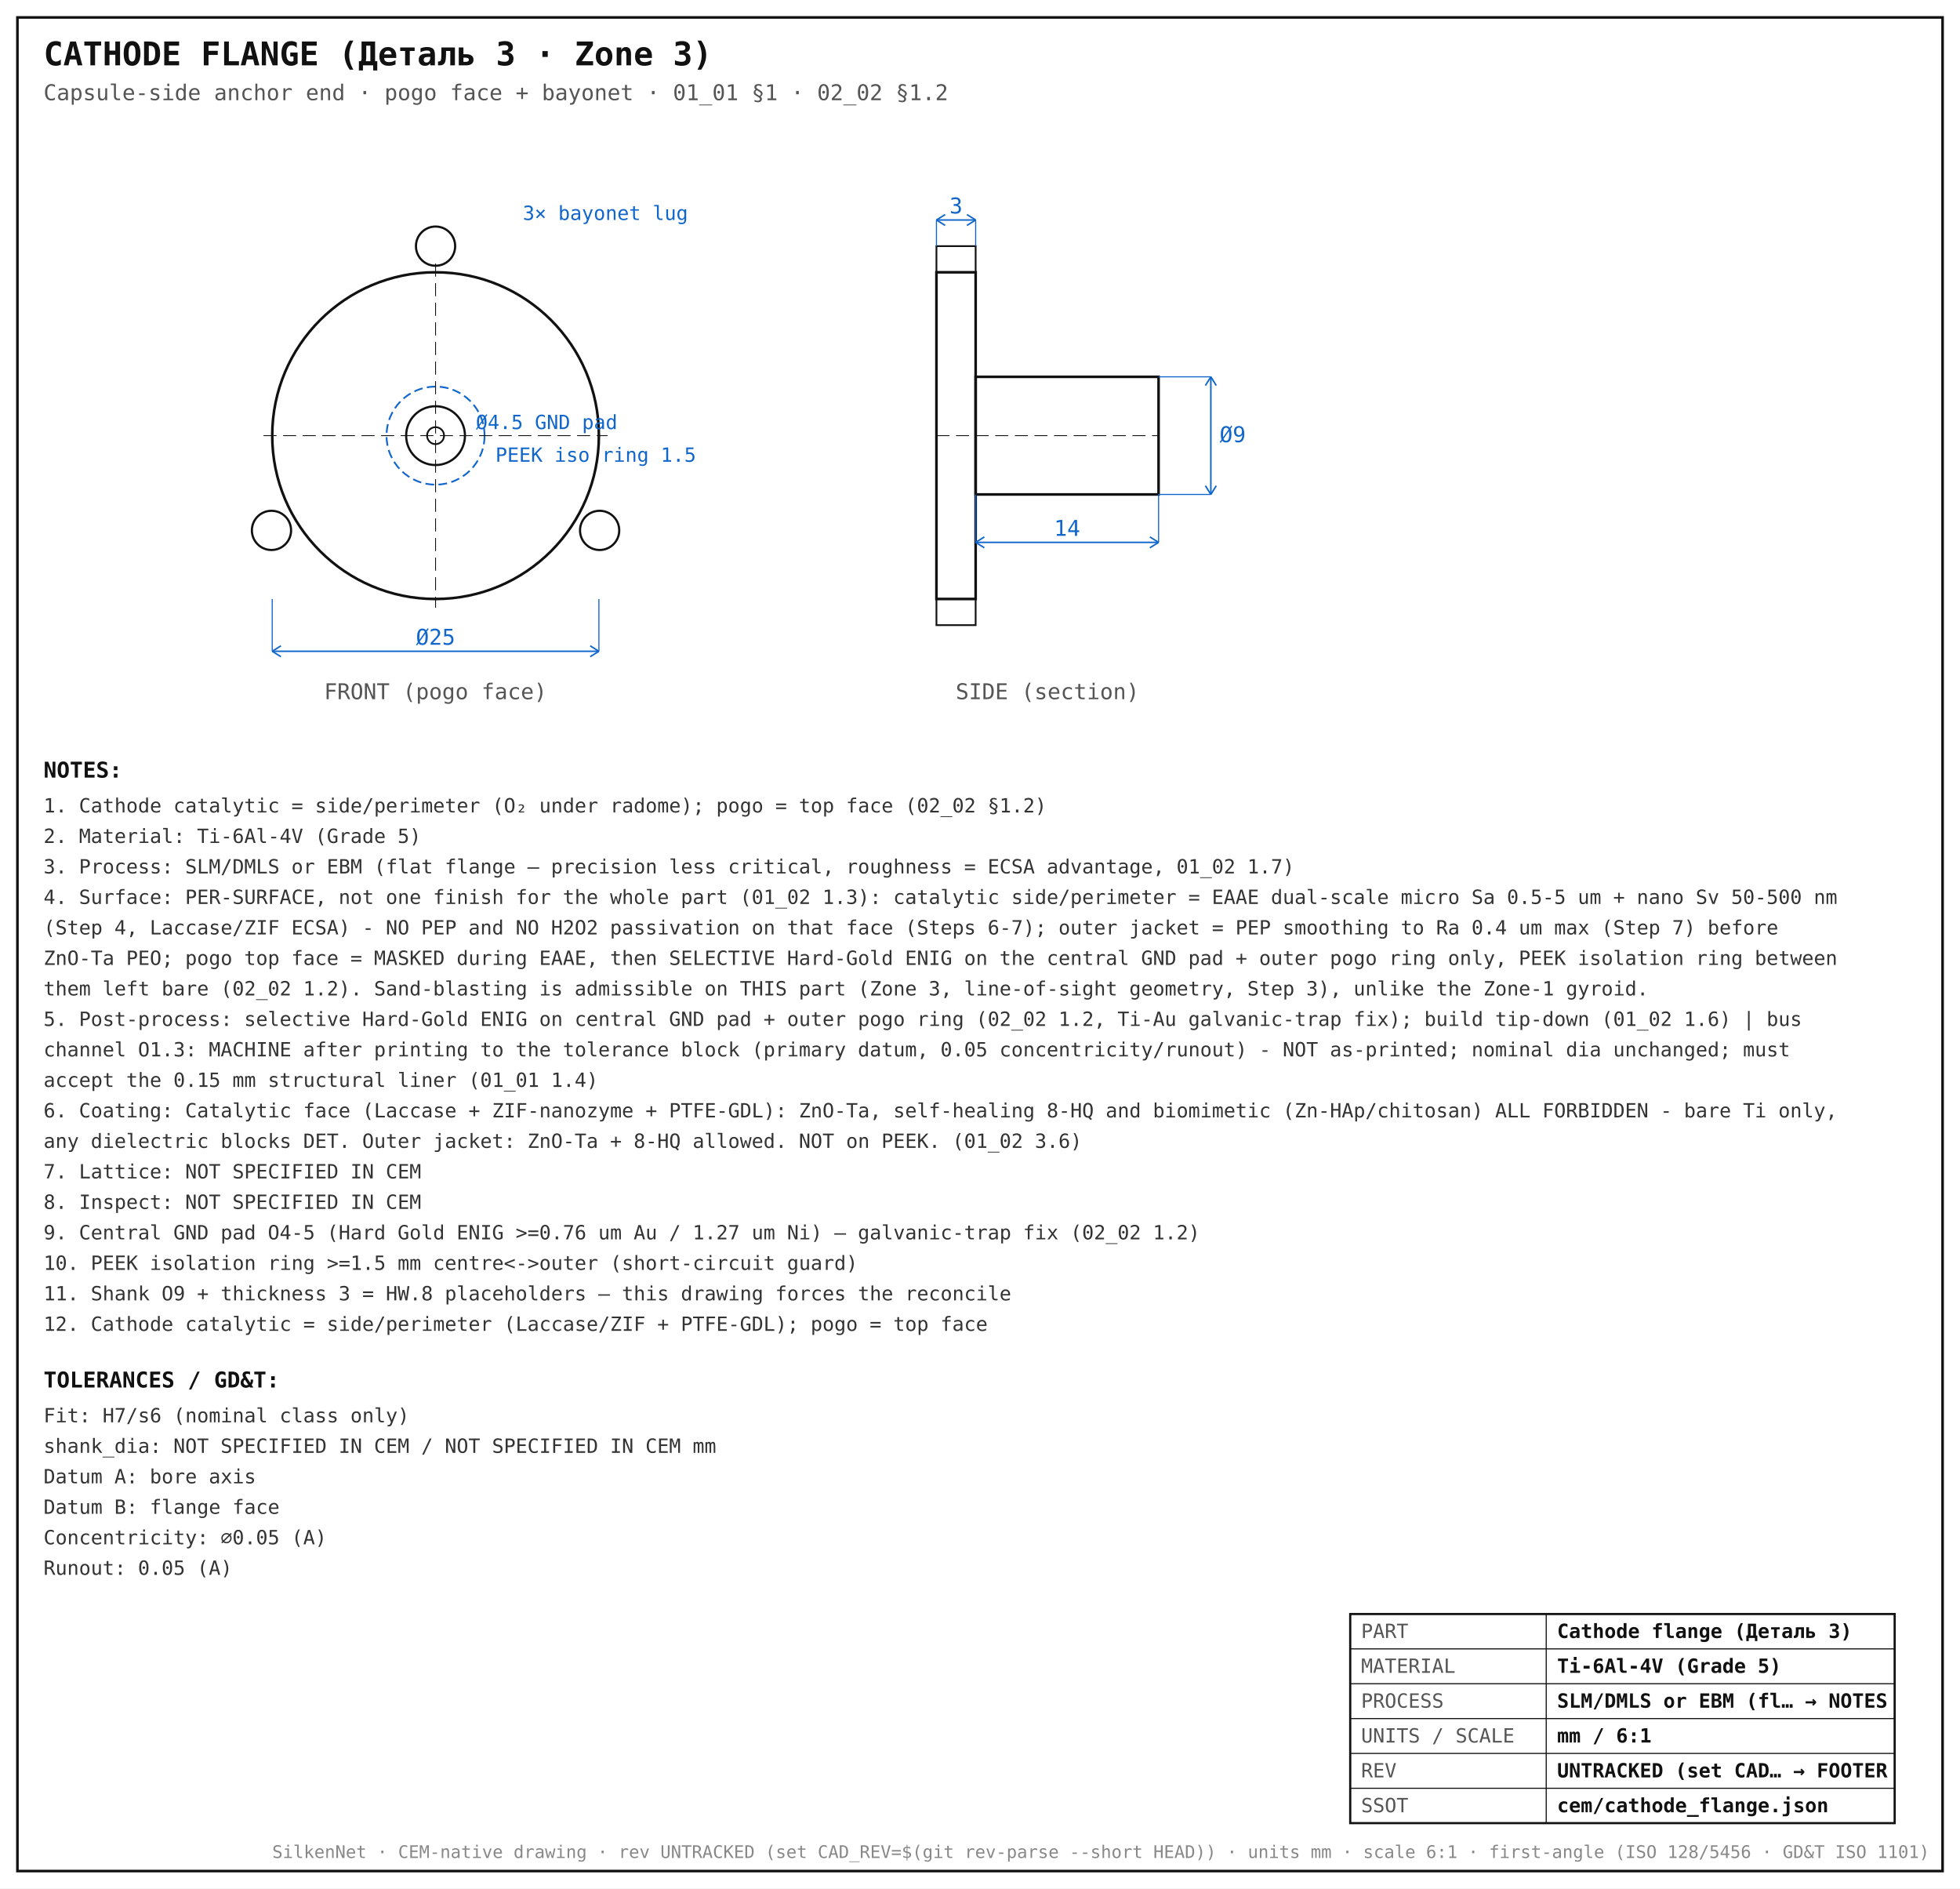
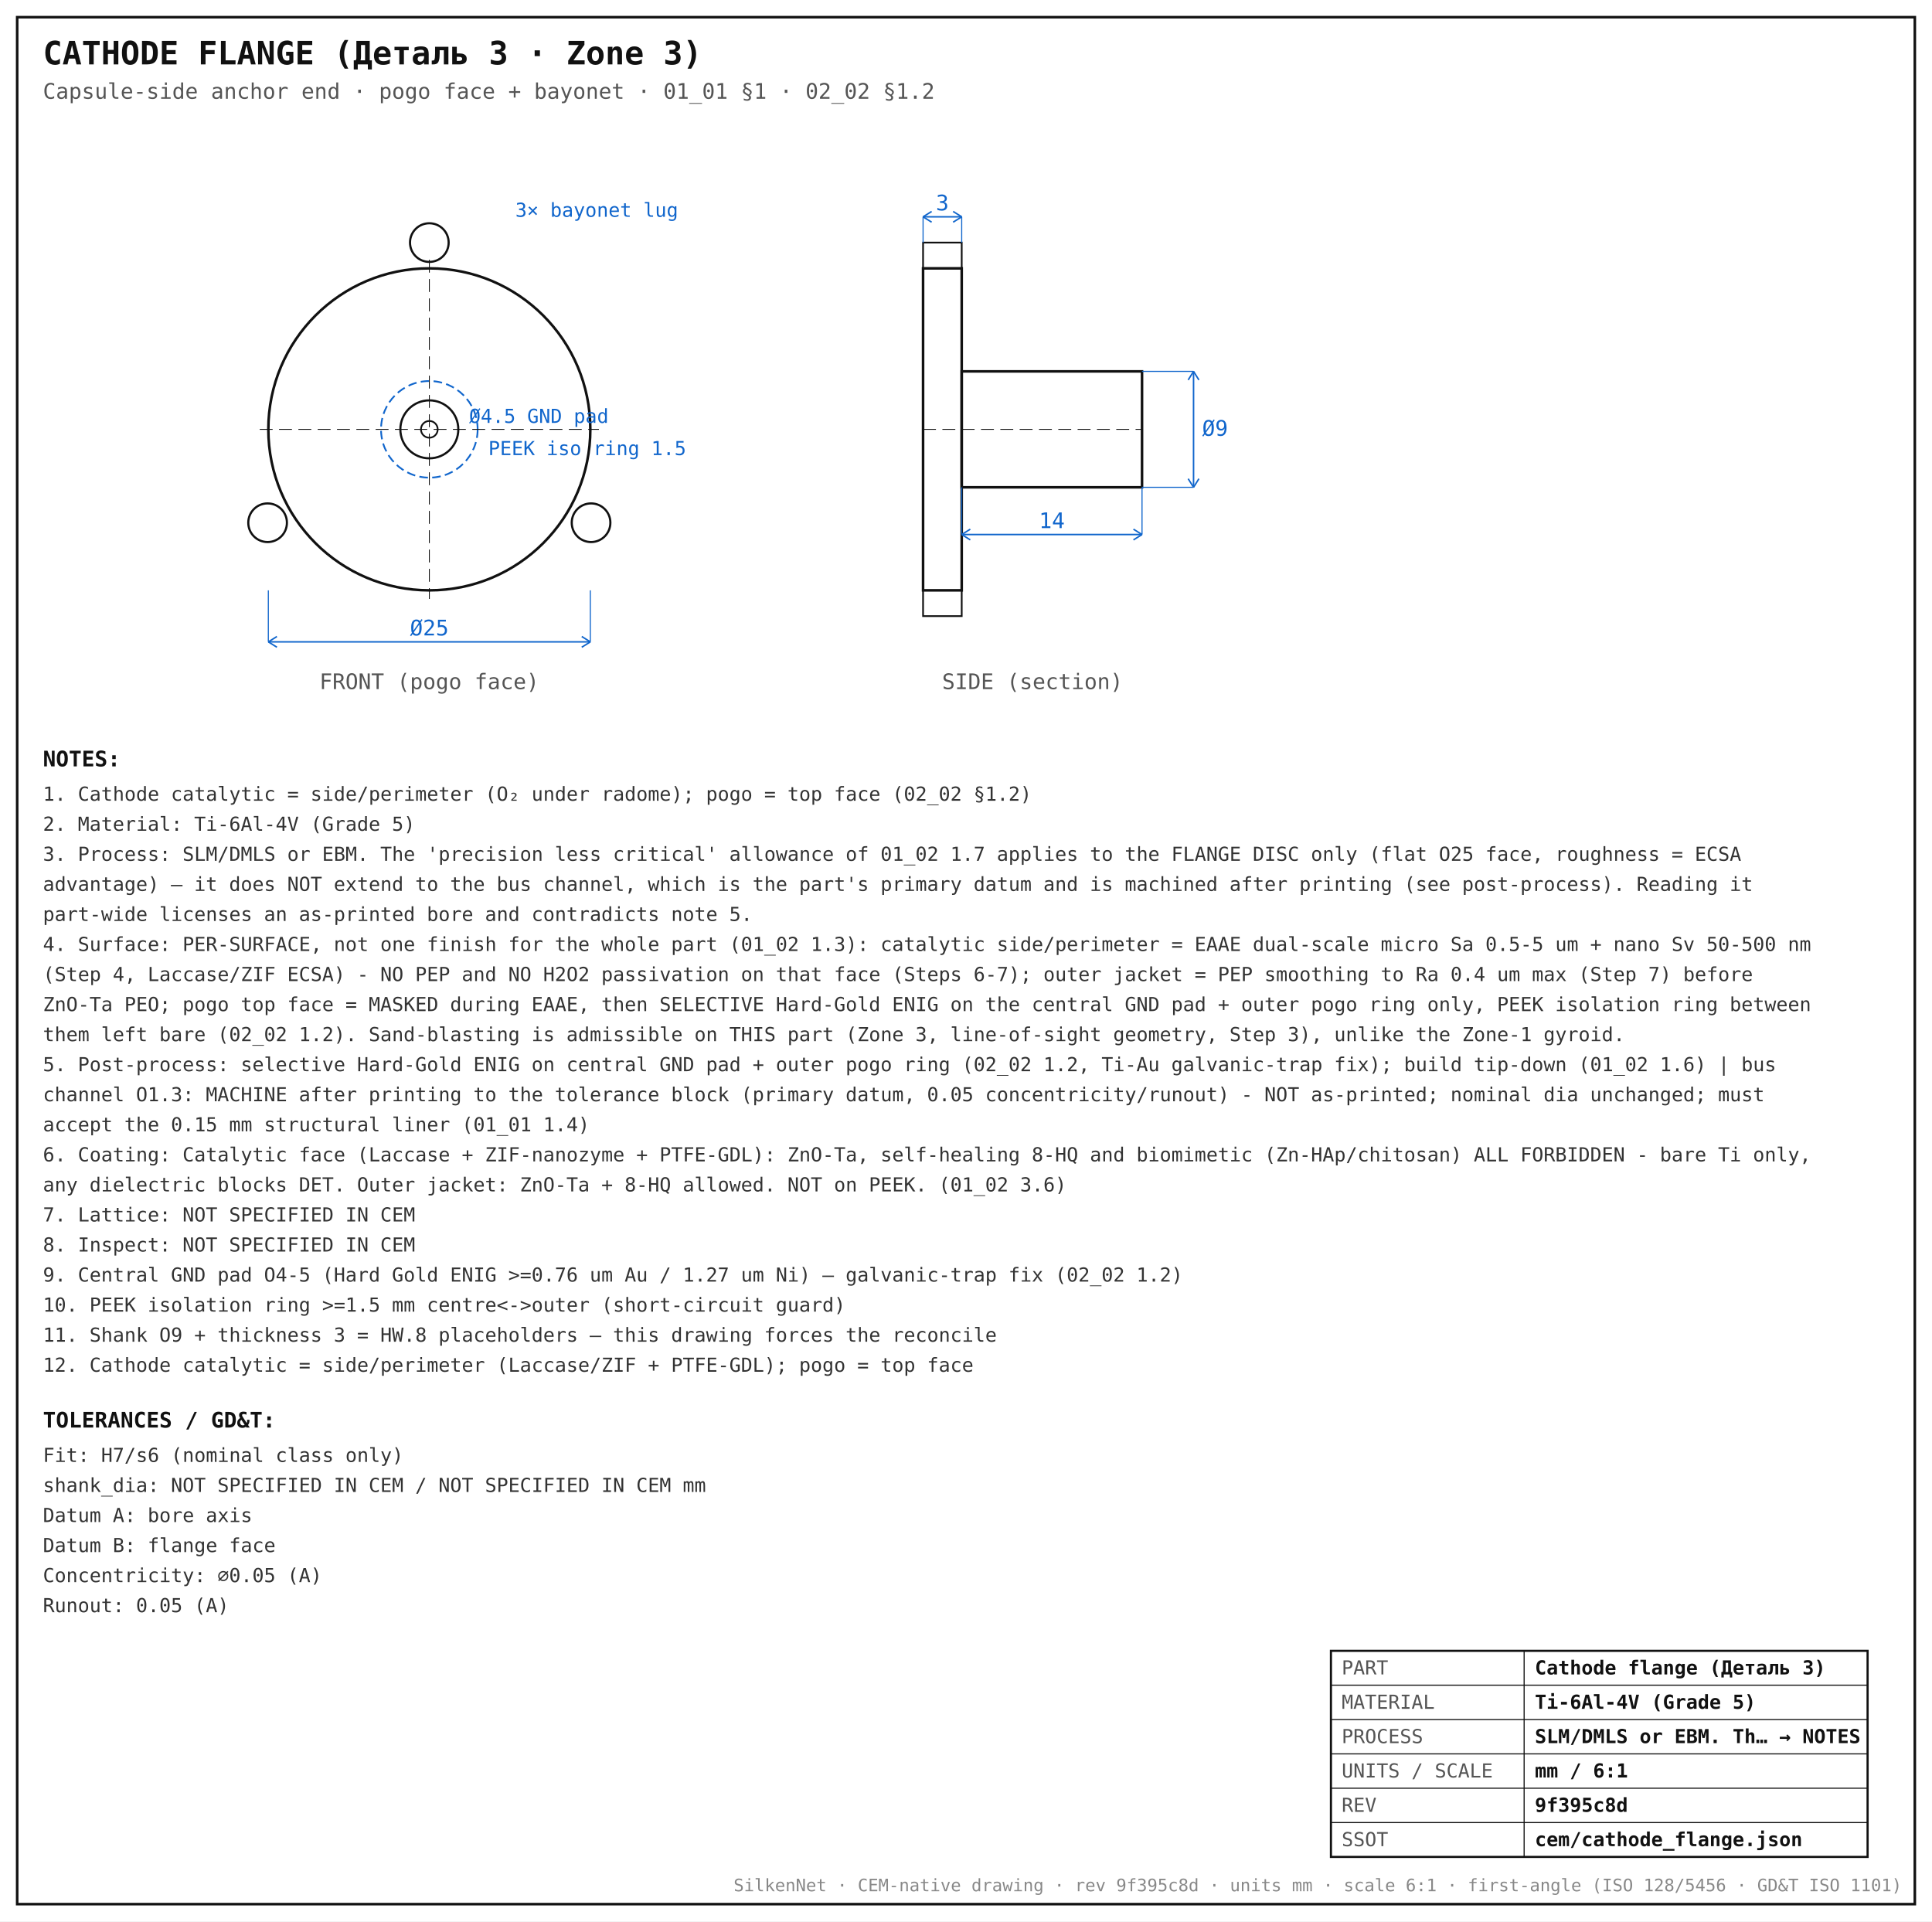
- <svg xmlns="http://www.w3.org/2000/svg" width="900" height="867" viewBox="0 0 900 867">
-   <rect x="0" y="0" width="900" height="867" fill="white" />
-   <rect x="8" y="8" width="884" height="851" fill="none" stroke="#111" stroke-width="1.2" />
+ <svg xmlns="http://www.w3.org/2000/svg" width="900" height="895" viewBox="0 0 900 895">
+   <rect x="0" y="0" width="900" height="895" fill="white" />
+   <rect x="8" y="8" width="884" height="879" fill="none" stroke="#111" stroke-width="1.2" />
  <text x="20" y="30" font-family="monospace" font-size="15" text-anchor="start" fill="#111" font-weight="bold">CATHODE FLANGE  (Деталь 3 · Zone 3)</text>
  <text x="20" y="46" font-family="monospace" font-size="10" text-anchor="start" fill="#555" font-weight="normal">Capsule-side anchor end · pogo face + bayonet · 01_01 §1 · 02_02 §1.2</text>
  <circle cx="200" cy="113" r="9" fill="none" stroke="#111" stroke-width="1" />
  <circle cx="275.34" cy="243.5" r="9" fill="none" stroke="#111" stroke-width="1" />
  <circle cx="124.66" cy="243.5" r="9" fill="none" stroke="#111" stroke-width="1" />
  <circle cx="200" cy="200" r="75" fill="none" stroke="#111" stroke-width="1.2" />
  <circle cx="200" cy="200" r="22.5" fill="none" stroke="#1166cc" stroke-width="0.8" stroke-dasharray="4 2" />
  <circle cx="200" cy="200" r="13.5" fill="none" stroke="#111" stroke-width="1" />
  <circle cx="200" cy="200" r="3.9" fill="none" stroke="#111" stroke-width="0.8" />
  <line x1="121" y1="200" x2="279" y2="200" stroke="#111" stroke-width="0.4" stroke-dasharray="6 3" />
  <line x1="200" y1="121" x2="200" y2="279" stroke="#111" stroke-width="0.4" stroke-dasharray="6 3" />
  <text x="200" y="321" font-family="monospace" font-size="10" text-anchor="middle" fill="#555" font-weight="normal">FRONT (pogo face)</text>
  <line x1="125" y1="275" x2="125" y2="299" stroke="#1166cc" stroke-width="0.5" />
  <line x1="275" y1="275" x2="275" y2="299" stroke="#1166cc" stroke-width="0.5" />
  <line x1="125" y1="299" x2="275" y2="299" stroke="#1166cc" stroke-width="0.7" />
  <line x1="125" y1="299" x2="129" y2="296.5" stroke="#1166cc" stroke-width="0.7" />
  <line x1="125" y1="299" x2="129" y2="301.5" stroke="#1166cc" stroke-width="0.7" />
  <line x1="275" y1="299" x2="271" y2="296.5" stroke="#1166cc" stroke-width="0.7" />
  <line x1="275" y1="299" x2="271" y2="301.5" stroke="#1166cc" stroke-width="0.7" />
  <text x="200" y="296" font-family="monospace" font-size="10" text-anchor="middle" fill="#1166cc" font-weight="normal">Ø25</text>
  <text x="218.5" y="197" font-family="monospace" font-size="9" text-anchor="start" fill="#1166cc" font-weight="normal">Ø4.5 GND pad</text>
  <text x="227.5" y="212" font-family="monospace" font-size="9" text-anchor="start" fill="#1166cc" font-weight="normal">PEEK iso ring 1.5</text>
  <text x="278" y="101" font-family="monospace" font-size="9" text-anchor="middle" fill="#1166cc" font-weight="normal">3× bayonet lug</text>
  <rect x="430" y="125" width="18" height="150" fill="none" stroke="#111" stroke-width="1.2" />
  <rect x="448" y="173" width="84" height="54" fill="none" stroke="#111" stroke-width="1.2" />
  <rect x="430" y="113" width="18" height="12" fill="none" stroke="#111" stroke-width="0.8" />
  <rect x="430" y="275" width="18" height="12" fill="none" stroke="#111" stroke-width="0.8" />
  <line x1="430" y1="200" x2="532" y2="200" stroke="#111" stroke-width="0.4" stroke-dasharray="6 3" />
  <text x="481" y="321" font-family="monospace" font-size="10" text-anchor="middle" fill="#555" font-weight="normal">SIDE (section)</text>
  <line x1="430" y1="113" x2="430" y2="101" stroke="#1166cc" stroke-width="0.5" />
  <line x1="448" y1="113" x2="448" y2="101" stroke="#1166cc" stroke-width="0.5" />
  <line x1="430" y1="101" x2="448" y2="101" stroke="#1166cc" stroke-width="0.7" />
  <line x1="430" y1="101" x2="434" y2="98.5" stroke="#1166cc" stroke-width="0.7" />
  <line x1="430" y1="101" x2="434" y2="103.5" stroke="#1166cc" stroke-width="0.7" />
  <line x1="448" y1="101" x2="444" y2="98.5" stroke="#1166cc" stroke-width="0.7" />
  <line x1="448" y1="101" x2="444" y2="103.5" stroke="#1166cc" stroke-width="0.7" />
  <text x="439" y="98" font-family="monospace" font-size="10" text-anchor="middle" fill="#1166cc" font-weight="normal">3</text>
  <line x1="448" y1="227" x2="448" y2="249" stroke="#1166cc" stroke-width="0.5" />
  <line x1="532" y1="227" x2="532" y2="249" stroke="#1166cc" stroke-width="0.5" />
  <line x1="448" y1="249" x2="532" y2="249" stroke="#1166cc" stroke-width="0.7" />
  <line x1="448" y1="249" x2="452" y2="246.5" stroke="#1166cc" stroke-width="0.7" />
  <line x1="448" y1="249" x2="452" y2="251.5" stroke="#1166cc" stroke-width="0.7" />
  <line x1="532" y1="249" x2="528" y2="246.5" stroke="#1166cc" stroke-width="0.7" />
  <line x1="532" y1="249" x2="528" y2="251.5" stroke="#1166cc" stroke-width="0.7" />
  <text x="490" y="246" font-family="monospace" font-size="10" text-anchor="middle" fill="#1166cc" font-weight="normal">14</text>
  <line x1="532" y1="173" x2="556" y2="173" stroke="#1166cc" stroke-width="0.5" />
  <line x1="532" y1="227" x2="556" y2="227" stroke="#1166cc" stroke-width="0.5" />
  <line x1="556" y1="173" x2="556" y2="227" stroke="#1166cc" stroke-width="0.7" />
  <line x1="556" y1="173" x2="553.5" y2="177" stroke="#1166cc" stroke-width="0.7" />
  <line x1="556" y1="173" x2="558.5" y2="177" stroke="#1166cc" stroke-width="0.7" />
  <line x1="556" y1="227" x2="553.5" y2="223" stroke="#1166cc" stroke-width="0.7" />
  <line x1="556" y1="227" x2="558.5" y2="223" stroke="#1166cc" stroke-width="0.7" />
  <text x="560" y="203" font-family="monospace" font-size="10" text-anchor="start" fill="#1166cc" font-weight="normal">Ø9</text>
  <text x="20" y="357" font-family="monospace" font-size="10" text-anchor="start" fill="#111" font-weight="bold">NOTES:</text>
  <text x="20" y="373" font-family="monospace" font-size="9" text-anchor="start" fill="#333" font-weight="normal">1. Cathode catalytic = side/perimeter (O₂ under radome); pogo = top face (02_02 §1.2)</text>
  <text x="20" y="387" font-family="monospace" font-size="9" text-anchor="start" fill="#333" font-weight="normal">2. Material: Ti-6Al-4V (Grade 5)</text>
-   <text x="20" y="401" font-family="monospace" font-size="9" text-anchor="start" fill="#333" font-weight="normal">3. Process: SLM/DMLS or EBM (flat flange — precision less critical, roughness = ECSA advantage, 01_02 1.7)</text>
-   <text x="20" y="415" font-family="monospace" font-size="9" text-anchor="start" fill="#333" font-weight="normal">4. Surface: PER-SURFACE, not one finish for the whole part (01_02 1.3): catalytic side/perimeter = EAAE dual-scale micro Sa 0.5-5 um + nano Sv 50-500 nm</text>
-   <text x="20" y="429" font-family="monospace" font-size="9" text-anchor="start" fill="#333" font-weight="normal">   (Step 4, Laccase/ZIF ECSA) - NO PEP and NO H2O2 passivation on that face (Steps 6-7); outer jacket = PEP smoothing to Ra 0.4 um max (Step 7) before</text>
-   <text x="20" y="443" font-family="monospace" font-size="9" text-anchor="start" fill="#333" font-weight="normal">   ZnO-Ta PEO; pogo top face = MASKED during EAAE, then SELECTIVE Hard-Gold ENIG on the central GND pad + outer pogo ring only, PEEK isolation ring between</text>
-   <text x="20" y="457" font-family="monospace" font-size="9" text-anchor="start" fill="#333" font-weight="normal">   them left bare (02_02 1.2). Sand-blasting is admissible on THIS part (Zone 3, line-of-sight geometry, Step 3), unlike the Zone-1 gyroid.</text>
-   <text x="20" y="471" font-family="monospace" font-size="9" text-anchor="start" fill="#333" font-weight="normal">5. Post-process: selective Hard-Gold ENIG on central GND pad + outer pogo ring (02_02 1.2, Ti-Au galvanic-trap fix); build tip-down (01_02 1.6) | bus</text>
-   <text x="20" y="485" font-family="monospace" font-size="9" text-anchor="start" fill="#333" font-weight="normal">   channel O1.3: MACHINE after printing to the tolerance block (primary datum, 0.05 concentricity/runout) - NOT as-printed; nominal dia unchanged; must</text>
-   <text x="20" y="499" font-family="monospace" font-size="9" text-anchor="start" fill="#333" font-weight="normal">   accept the 0.15 mm structural liner (01_01 1.4)</text>
-   <text x="20" y="513" font-family="monospace" font-size="9" text-anchor="start" fill="#333" font-weight="normal">6. Coating: Catalytic face (Laccase + ZIF-nanozyme + PTFE-GDL): ZnO-Ta, self-healing 8-HQ and biomimetic (Zn-HAp/chitosan) ALL FORBIDDEN - bare Ti only,</text>
-   <text x="20" y="527" font-family="monospace" font-size="9" text-anchor="start" fill="#333" font-weight="normal">   any dielectric blocks DET. Outer jacket: ZnO-Ta + 8-HQ allowed. NOT on PEEK. (01_02 3.6)</text>
-   <text x="20" y="541" font-family="monospace" font-size="9" text-anchor="start" fill="#333" font-weight="normal">7. Lattice: NOT SPECIFIED IN CEM</text>
-   <text x="20" y="555" font-family="monospace" font-size="9" text-anchor="start" fill="#333" font-weight="normal">8. Inspect: NOT SPECIFIED IN CEM</text>
-   <text x="20" y="569" font-family="monospace" font-size="9" text-anchor="start" fill="#333" font-weight="normal">9. Central GND pad O4-5 (Hard Gold ENIG &gt;=0.76 um Au / 1.27 um Ni) — galvanic-trap fix (02_02 1.2)</text>
-   <text x="20" y="583" font-family="monospace" font-size="9" text-anchor="start" fill="#333" font-weight="normal">10. PEEK isolation ring &gt;=1.5 mm centre&lt;-&gt;outer (short-circuit guard)</text>
-   <text x="20" y="597" font-family="monospace" font-size="9" text-anchor="start" fill="#333" font-weight="normal">11. Shank O9 + thickness 3 = HW.8 placeholders — this drawing forces the reconcile</text>
-   <text x="20" y="611" font-family="monospace" font-size="9" text-anchor="start" fill="#333" font-weight="normal">12. Cathode catalytic = side/perimeter (Laccase/ZIF + PTFE-GDL); pogo = top face</text>
-   <text x="20" y="637" font-family="monospace" font-size="10" text-anchor="start" fill="#111" font-weight="bold">TOLERANCES / GD&amp;T:</text>
-   <text x="20" y="653" font-family="monospace" font-size="9" text-anchor="start" fill="#333" font-weight="normal">Fit: H7/s6 (nominal class only)</text>
-   <text x="20" y="667" font-family="monospace" font-size="9" text-anchor="start" fill="#333" font-weight="normal">shank_dia: NOT SPECIFIED IN CEM / NOT SPECIFIED IN CEM mm</text>
-   <text x="20" y="681" font-family="monospace" font-size="9" text-anchor="start" fill="#333" font-weight="normal">Datum A: bore axis</text>
-   <text x="20" y="695" font-family="monospace" font-size="9" text-anchor="start" fill="#333" font-weight="normal">Datum B: flange face</text>
-   <text x="20" y="709" font-family="monospace" font-size="9" text-anchor="start" fill="#333" font-weight="normal">Concentricity: ⌀0.05 (A)</text>
-   <text x="20" y="723" font-family="monospace" font-size="9" text-anchor="start" fill="#333" font-weight="normal">Runout: 0.05 (A)</text>
-   <rect x="620" y="741" width="250" height="96" fill="none" stroke="#111" stroke-width="1" />
-   <line x1="710" y1="741" x2="710" y2="757" stroke="#111" stroke-width="0.5" />
-   <text x="625" y="752" font-family="monospace" font-size="9" text-anchor="start" fill="#555" font-weight="normal">PART</text>
-   <text x="715" y="752" font-family="monospace" font-size="9" text-anchor="start" fill="#111" font-weight="bold">Cathode flange (Деталь 3)</text>
-   <line x1="620" y1="757" x2="870" y2="757" stroke="#111" stroke-width="0.5" />
-   <line x1="710" y1="757" x2="710" y2="773" stroke="#111" stroke-width="0.5" />
-   <text x="625" y="768" font-family="monospace" font-size="9" text-anchor="start" fill="#555" font-weight="normal">MATERIAL</text>
-   <text x="715" y="768" font-family="monospace" font-size="9" text-anchor="start" fill="#111" font-weight="bold">Ti-6Al-4V (Grade 5)</text>
-   <line x1="620" y1="773" x2="870" y2="773" stroke="#111" stroke-width="0.5" />
-   <line x1="710" y1="773" x2="710" y2="789" stroke="#111" stroke-width="0.5" />
-   <text x="625" y="784" font-family="monospace" font-size="9" text-anchor="start" fill="#555" font-weight="normal">PROCESS</text>
-   <text x="715" y="784" font-family="monospace" font-size="9" text-anchor="start" fill="#111" font-weight="bold">SLM/DMLS or EBM (fl… → NOTES</text>
-   <line x1="620" y1="789" x2="870" y2="789" stroke="#111" stroke-width="0.5" />
-   <line x1="710" y1="789" x2="710" y2="805" stroke="#111" stroke-width="0.5" />
-   <text x="625" y="800" font-family="monospace" font-size="9" text-anchor="start" fill="#555" font-weight="normal">UNITS / SCALE</text>
-   <text x="715" y="800" font-family="monospace" font-size="9" text-anchor="start" fill="#111" font-weight="bold">mm / 6:1</text>
-   <line x1="620" y1="805" x2="870" y2="805" stroke="#111" stroke-width="0.5" />
-   <line x1="710" y1="805" x2="710" y2="821" stroke="#111" stroke-width="0.5" />
-   <text x="625" y="816" font-family="monospace" font-size="9" text-anchor="start" fill="#555" font-weight="normal">REV</text>
-   <text x="715" y="816" font-family="monospace" font-size="9" text-anchor="start" fill="#111" font-weight="bold">UNTRACKED (set CAD… → FOOTER</text>
-   <line x1="620" y1="821" x2="870" y2="821" stroke="#111" stroke-width="0.5" />
-   <line x1="710" y1="821" x2="710" y2="837" stroke="#111" stroke-width="0.5" />
-   <text x="625" y="832" font-family="monospace" font-size="9" text-anchor="start" fill="#555" font-weight="normal">SSOT</text>
-   <text x="715" y="832" font-family="monospace" font-size="9" text-anchor="start" fill="#111" font-weight="bold">cem/cathode_flange.json</text>
-   <text x="886" y="853" font-family="monospace" font-size="8" text-anchor="end" fill="#888" font-weight="normal">SilkenNet · CEM-native drawing · rev UNTRACKED (set CAD_REV=$(git rev-parse --short HEAD)) · units mm · scale 6:1 · first-angle (ISO 128/5456 · GD&amp;T ISO 1101)</text>
+   <text x="20" y="401" font-family="monospace" font-size="9" text-anchor="start" fill="#333" font-weight="normal">3. Process: SLM/DMLS or EBM. The 'precision less critical' allowance of 01_02 1.7 applies to the FLANGE DISC only (flat O25 face, roughness = ECSA</text>
+   <text x="20" y="415" font-family="monospace" font-size="9" text-anchor="start" fill="#333" font-weight="normal">   advantage) — it does NOT extend to the bus channel, which is the part's primary datum and is machined after printing (see post-process). Reading it</text>
+   <text x="20" y="429" font-family="monospace" font-size="9" text-anchor="start" fill="#333" font-weight="normal">   part-wide licenses an as-printed bore and contradicts note 5.</text>
+   <text x="20" y="443" font-family="monospace" font-size="9" text-anchor="start" fill="#333" font-weight="normal">4. Surface: PER-SURFACE, not one finish for the whole part (01_02 1.3): catalytic side/perimeter = EAAE dual-scale micro Sa 0.5-5 um + nano Sv 50-500 nm</text>
+   <text x="20" y="457" font-family="monospace" font-size="9" text-anchor="start" fill="#333" font-weight="normal">   (Step 4, Laccase/ZIF ECSA) - NO PEP and NO H2O2 passivation on that face (Steps 6-7); outer jacket = PEP smoothing to Ra 0.4 um max (Step 7) before</text>
+   <text x="20" y="471" font-family="monospace" font-size="9" text-anchor="start" fill="#333" font-weight="normal">   ZnO-Ta PEO; pogo top face = MASKED during EAAE, then SELECTIVE Hard-Gold ENIG on the central GND pad + outer pogo ring only, PEEK isolation ring between</text>
+   <text x="20" y="485" font-family="monospace" font-size="9" text-anchor="start" fill="#333" font-weight="normal">   them left bare (02_02 1.2). Sand-blasting is admissible on THIS part (Zone 3, line-of-sight geometry, Step 3), unlike the Zone-1 gyroid.</text>
+   <text x="20" y="499" font-family="monospace" font-size="9" text-anchor="start" fill="#333" font-weight="normal">5. Post-process: selective Hard-Gold ENIG on central GND pad + outer pogo ring (02_02 1.2, Ti-Au galvanic-trap fix); build tip-down (01_02 1.6) | bus</text>
+   <text x="20" y="513" font-family="monospace" font-size="9" text-anchor="start" fill="#333" font-weight="normal">   channel O1.3: MACHINE after printing to the tolerance block (primary datum, 0.05 concentricity/runout) - NOT as-printed; nominal dia unchanged; must</text>
+   <text x="20" y="527" font-family="monospace" font-size="9" text-anchor="start" fill="#333" font-weight="normal">   accept the 0.15 mm structural liner (01_01 1.4)</text>
+   <text x="20" y="541" font-family="monospace" font-size="9" text-anchor="start" fill="#333" font-weight="normal">6. Coating: Catalytic face (Laccase + ZIF-nanozyme + PTFE-GDL): ZnO-Ta, self-healing 8-HQ and biomimetic (Zn-HAp/chitosan) ALL FORBIDDEN - bare Ti only,</text>
+   <text x="20" y="555" font-family="monospace" font-size="9" text-anchor="start" fill="#333" font-weight="normal">   any dielectric blocks DET. Outer jacket: ZnO-Ta + 8-HQ allowed. NOT on PEEK. (01_02 3.6)</text>
+   <text x="20" y="569" font-family="monospace" font-size="9" text-anchor="start" fill="#333" font-weight="normal">7. Lattice: NOT SPECIFIED IN CEM</text>
+   <text x="20" y="583" font-family="monospace" font-size="9" text-anchor="start" fill="#333" font-weight="normal">8. Inspect: NOT SPECIFIED IN CEM</text>
+   <text x="20" y="597" font-family="monospace" font-size="9" text-anchor="start" fill="#333" font-weight="normal">9. Central GND pad O4-5 (Hard Gold ENIG &gt;=0.76 um Au / 1.27 um Ni) — galvanic-trap fix (02_02 1.2)</text>
+   <text x="20" y="611" font-family="monospace" font-size="9" text-anchor="start" fill="#333" font-weight="normal">10. PEEK isolation ring &gt;=1.5 mm centre&lt;-&gt;outer (short-circuit guard)</text>
+   <text x="20" y="625" font-family="monospace" font-size="9" text-anchor="start" fill="#333" font-weight="normal">11. Shank O9 + thickness 3 = HW.8 placeholders — this drawing forces the reconcile</text>
+   <text x="20" y="639" font-family="monospace" font-size="9" text-anchor="start" fill="#333" font-weight="normal">12. Cathode catalytic = side/perimeter (Laccase/ZIF + PTFE-GDL); pogo = top face</text>
+   <text x="20" y="665" font-family="monospace" font-size="10" text-anchor="start" fill="#111" font-weight="bold">TOLERANCES / GD&amp;T:</text>
+   <text x="20" y="681" font-family="monospace" font-size="9" text-anchor="start" fill="#333" font-weight="normal">Fit: H7/s6 (nominal class only)</text>
+   <text x="20" y="695" font-family="monospace" font-size="9" text-anchor="start" fill="#333" font-weight="normal">shank_dia: NOT SPECIFIED IN CEM / NOT SPECIFIED IN CEM mm</text>
+   <text x="20" y="709" font-family="monospace" font-size="9" text-anchor="start" fill="#333" font-weight="normal">Datum A: bore axis</text>
+   <text x="20" y="723" font-family="monospace" font-size="9" text-anchor="start" fill="#333" font-weight="normal">Datum B: flange face</text>
+   <text x="20" y="737" font-family="monospace" font-size="9" text-anchor="start" fill="#333" font-weight="normal">Concentricity: ⌀0.05 (A)</text>
+   <text x="20" y="751" font-family="monospace" font-size="9" text-anchor="start" fill="#333" font-weight="normal">Runout: 0.05 (A)</text>
+   <rect x="620" y="769" width="250" height="96" fill="none" stroke="#111" stroke-width="1" />
+   <line x1="710" y1="769" x2="710" y2="785" stroke="#111" stroke-width="0.5" />
+   <text x="625" y="780" font-family="monospace" font-size="9" text-anchor="start" fill="#555" font-weight="normal">PART</text>
+   <text x="715" y="780" font-family="monospace" font-size="9" text-anchor="start" fill="#111" font-weight="bold">Cathode flange (Деталь 3)</text>
+   <line x1="620" y1="785" x2="870" y2="785" stroke="#111" stroke-width="0.5" />
+   <line x1="710" y1="785" x2="710" y2="801" stroke="#111" stroke-width="0.5" />
+   <text x="625" y="796" font-family="monospace" font-size="9" text-anchor="start" fill="#555" font-weight="normal">MATERIAL</text>
+   <text x="715" y="796" font-family="monospace" font-size="9" text-anchor="start" fill="#111" font-weight="bold">Ti-6Al-4V (Grade 5)</text>
+   <line x1="620" y1="801" x2="870" y2="801" stroke="#111" stroke-width="0.5" />
+   <line x1="710" y1="801" x2="710" y2="817" stroke="#111" stroke-width="0.5" />
+   <text x="625" y="812" font-family="monospace" font-size="9" text-anchor="start" fill="#555" font-weight="normal">PROCESS</text>
+   <text x="715" y="812" font-family="monospace" font-size="9" text-anchor="start" fill="#111" font-weight="bold">SLM/DMLS or EBM. Th… → NOTES</text>
+   <line x1="620" y1="817" x2="870" y2="817" stroke="#111" stroke-width="0.5" />
+   <line x1="710" y1="817" x2="710" y2="833" stroke="#111" stroke-width="0.5" />
+   <text x="625" y="828" font-family="monospace" font-size="9" text-anchor="start" fill="#555" font-weight="normal">UNITS / SCALE</text>
+   <text x="715" y="828" font-family="monospace" font-size="9" text-anchor="start" fill="#111" font-weight="bold">mm / 6:1</text>
+   <line x1="620" y1="833" x2="870" y2="833" stroke="#111" stroke-width="0.5" />
+   <line x1="710" y1="833" x2="710" y2="849" stroke="#111" stroke-width="0.5" />
+   <text x="625" y="844" font-family="monospace" font-size="9" text-anchor="start" fill="#555" font-weight="normal">REV</text>
+   <text x="715" y="844" font-family="monospace" font-size="9" text-anchor="start" fill="#111" font-weight="bold">9f395c8d</text>
+   <line x1="620" y1="849" x2="870" y2="849" stroke="#111" stroke-width="0.5" />
+   <line x1="710" y1="849" x2="710" y2="865" stroke="#111" stroke-width="0.5" />
+   <text x="625" y="860" font-family="monospace" font-size="9" text-anchor="start" fill="#555" font-weight="normal">SSOT</text>
+   <text x="715" y="860" font-family="monospace" font-size="9" text-anchor="start" fill="#111" font-weight="bold">cem/cathode_flange.json</text>
+   <text x="886" y="881" font-family="monospace" font-size="8" text-anchor="end" fill="#888" font-weight="normal">SilkenNet · CEM-native drawing · rev 9f395c8d · units mm · scale 6:1 · first-angle (ISO 128/5456 · GD&amp;T ISO 1101)</text>
</svg>
